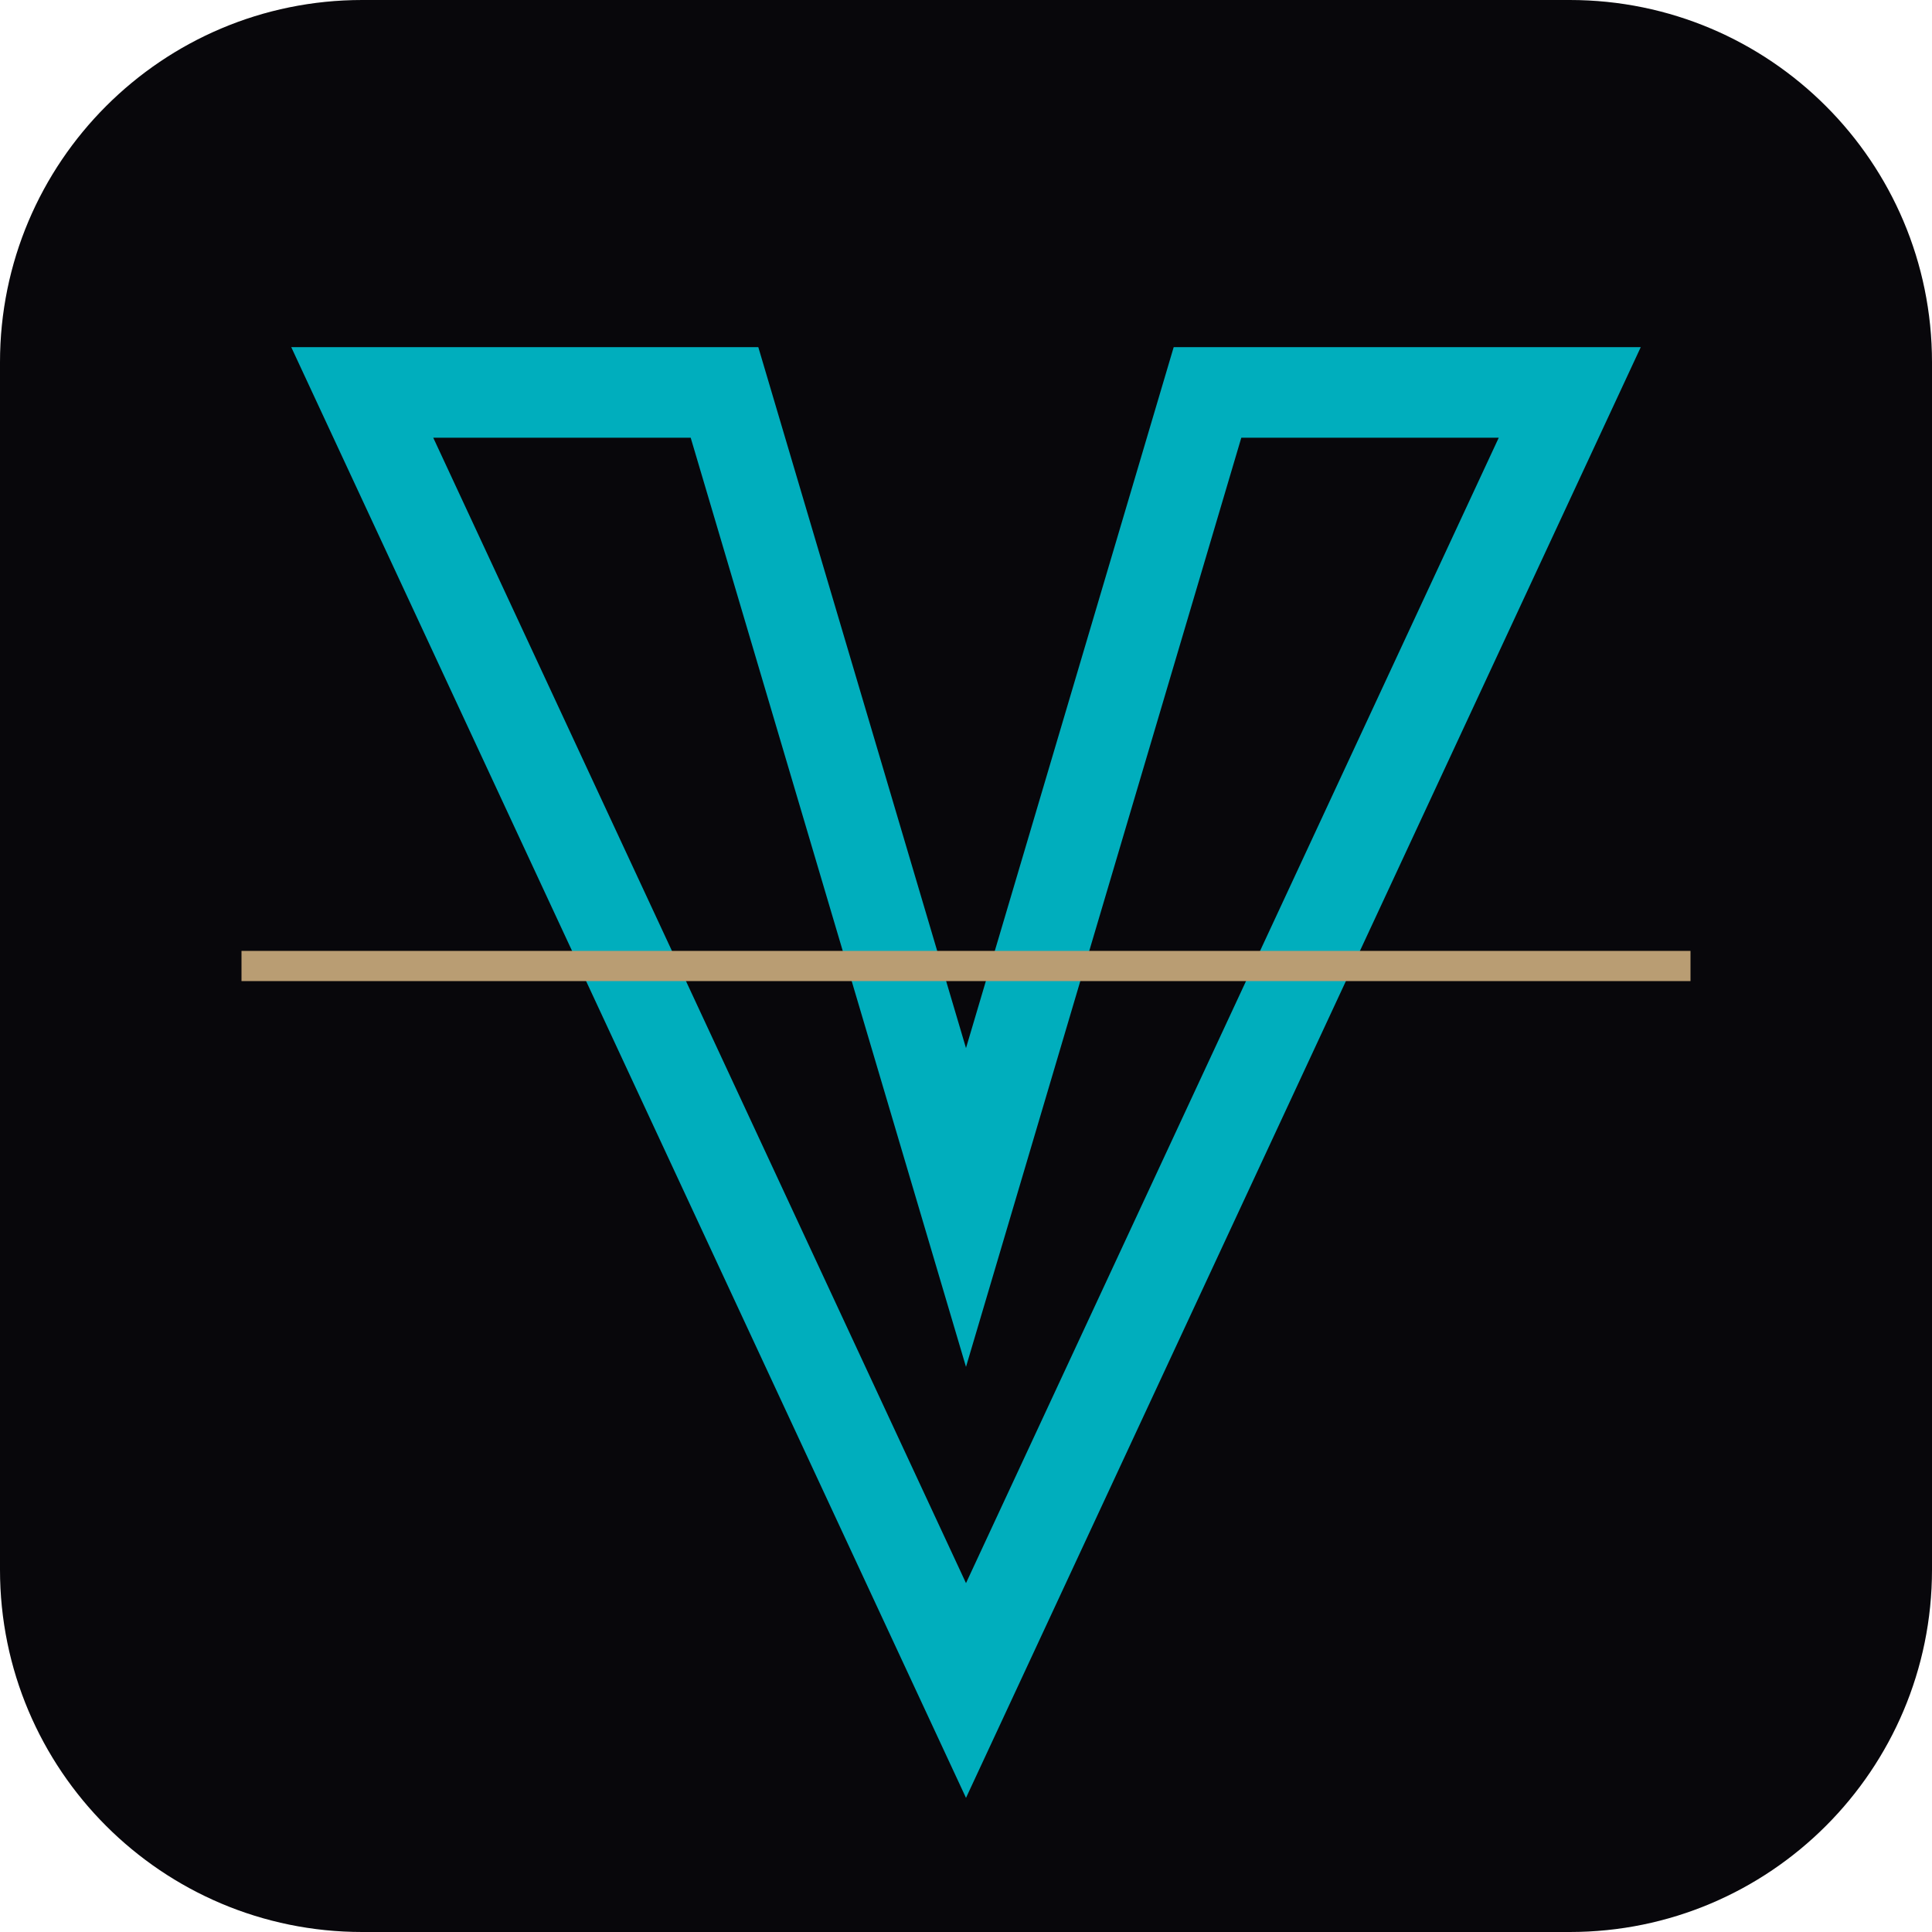
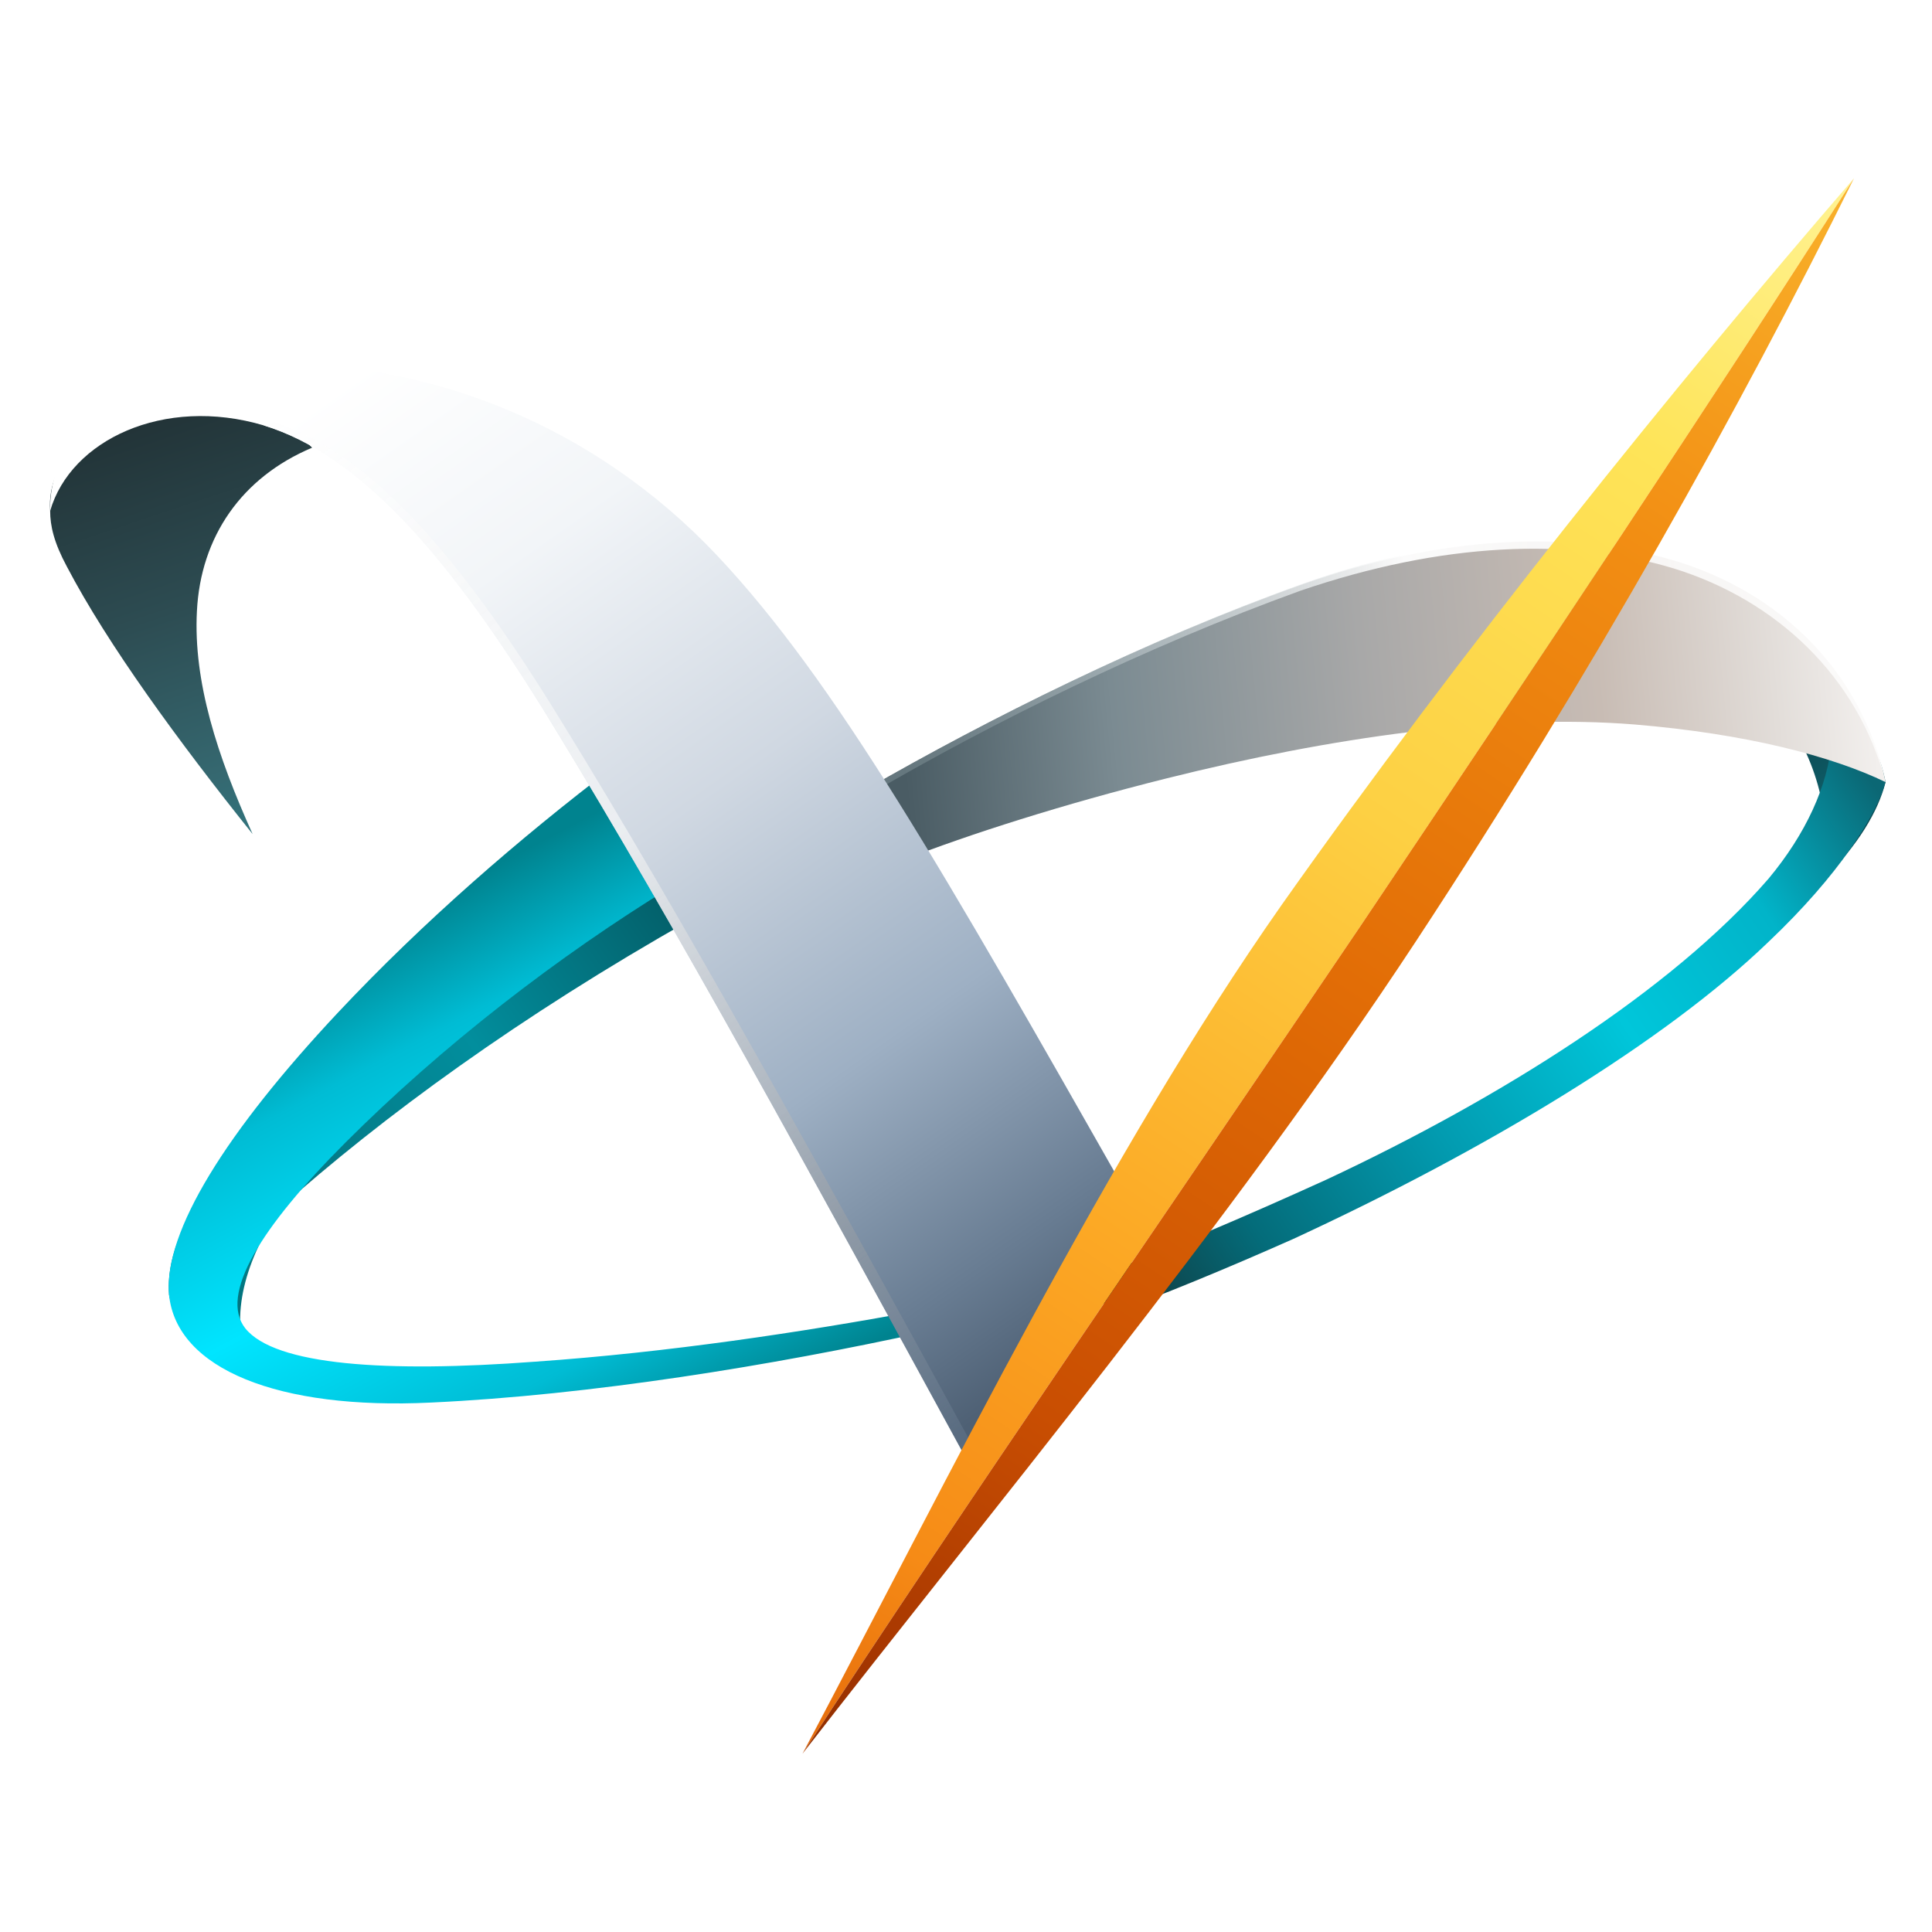
- <svg xmlns="http://www.w3.org/2000/svg" viewBox="0 0 64 64">
-   <rect width="64" height="64" rx="12" fill="#08070B" />
-   <path d="M12 13h12l8 27 8-27h12L32 56Z" fill="none" stroke="#00AEBD" stroke-width="3" />
-   <path d="M8 32h48" stroke="#B99D73" />
+ <svg xmlns="http://www.w3.org/2000/svg" viewBox="236 -3 1040 1040" width="100%" height="100%" fill="none">
+   <defs>
+     <linearGradient id="vp-brand-ul-curl" x1="295" y1="228" x2="368" y2="446" gradientUnits="userSpaceOnUse">
+       <stop offset="0%" stop-color="#223337" />
+       <stop offset="45%" stop-color="#2D4C52" />
+       <stop offset="85%" stop-color="#356870" />
+       <stop offset="100%" stop-color="#31737C" />
+     </linearGradient>
+     <linearGradient id="vp-brand-ur-arch" x1="725" y1="435" x2="1245" y2="385" gradientUnits="userSpaceOnUse">
+       <stop offset="0%" stop-color="#4A5C64" />
+       <stop offset="22%" stop-color="#7B8B92" />
+       <stop offset="48%" stop-color="#A8A8A8" />
+       <stop offset="72%" stop-color="#C8BCB4" />
+       <stop offset="90%" stop-color="#E2DDD9" />
+       <stop offset="100%" stop-color="#F2EFED" />
+     </linearGradient>
+     <linearGradient id="vp-brand-ur-rim" x1="750" y1="395" x2="1240" y2="380" gradientUnits="userSpaceOnUse">
+       <stop offset="0%" stop-color="#8FA0A6" stop-opacity="0.4" />
+       <stop offset="50%" stop-color="#FFFFFF" stop-opacity="0.95" />
+       <stop offset="100%" stop-color="#FFFFFF" stop-opacity="0.75" />
+     </linearGradient>
+     <linearGradient id="vp-brand-right-pocket" x1="1205" y1="365" x2="1250" y2="445" gradientUnits="userSpaceOnUse">
+       <stop offset="0%" stop-color="#0A3E46" />
+       <stop offset="60%" stop-color="#0E5A64" />
+       <stop offset="100%" stop-color="#08424B" />
+     </linearGradient>
+     <linearGradient id="vp-brand-lr-cyan" x1="1245" y1="420" x2="845" y2="690" gradientUnits="userSpaceOnUse">
+       <stop offset="0%" stop-color="#0B6774" />
+       <stop offset="18%" stop-color="#01B4C9" />
+       <stop offset="38%" stop-color="#00C6DA" />
+       <stop offset="62%" stop-color="#029BB0" />
+       <stop offset="85%" stop-color="#046C7A" />
+       <stop offset="100%" stop-color="#0F4046" />
+     </linearGradient>
+     <linearGradient id="vp-brand-left-pocket" x1="330" y1="715" x2="385" y2="625" gradientUnits="userSpaceOnUse">
+       <stop offset="0%" stop-color="#016873" />
+       <stop offset="55%" stop-color="#037C86" />
+       <stop offset="100%" stop-color="#06535B" />
+     </linearGradient>
+     <linearGradient id="vp-brand-cyan-bevel" x1="380" y1="635" x2="600" y2="480" gradientUnits="userSpaceOnUse">
+       <stop offset="0%" stop-color="#047480" />
+       <stop offset="50%" stop-color="#028E9D" />
+       <stop offset="100%" stop-color="#035E68" />
+     </linearGradient>
+     <linearGradient id="vp-brand-ul-cyan-loop" x1="715" y1="715" x2="565" y2="430" gradientUnits="userSpaceOnUse">
+       <stop offset="0%" stop-color="#00838F" />
+       <stop offset="20%" stop-color="#00BCD4" />
+       <stop offset="50%" stop-color="#00E5FF" />
+       <stop offset="80%" stop-color="#00BCD4" />
+       <stop offset="100%" stop-color="#00838F" />
+     </linearGradient>
+     <linearGradient id="vp-brand-main-v" x1="410" y1="210" x2="785" y2="745" gradientUnits="userSpaceOnUse">
+       <stop offset="0%" stop-color="#FFFFFF" />
+       <stop offset="20%" stop-color="#F2F5F8" />
+       <stop offset="45%" stop-color="#D0D8E2" />
+       <stop offset="70%" stop-color="#9EB0C4" />
+       <stop offset="90%" stop-color="#687C92" />
+       <stop offset="100%" stop-color="#4E6074" />
+     </linearGradient>
+     <linearGradient id="vp-brand-main-v-rim" x1="360" y1="220" x2="755" y2="775" gradientUnits="userSpaceOnUse">
+       <stop offset="0%" stop-color="#FFFFFF" stop-opacity="0.95" />
+       <stop offset="45%" stop-color="#F0F2F4" stop-opacity="0.8" />
+       <stop offset="80%" stop-color="#9BA0A6" stop-opacity="0.6" />
+       <stop offset="100%" stop-color="#687C92" stop-opacity="0.4" />
+     </linearGradient>
+     <linearGradient id="vp-brand-gold-left" x1="1234" y1="93" x2="668" y2="941" gradientUnits="userSpaceOnUse">
+       <stop offset="0%" stop-color="#FFF394" />
+       <stop offset="18%" stop-color="#FEE458" />
+       <stop offset="42%" stop-color="#FDD043" />
+       <stop offset="68%" stop-color="#FCA925" />
+       <stop offset="88%" stop-color="#F68B16" />
+       <stop offset="100%" stop-color="#E56A0A" />
+     </linearGradient>
+     <linearGradient id="vp-brand-gold-right" x1="1234" y1="93" x2="668" y2="941" gradientUnits="userSpaceOnUse">
+       <stop offset="0%" stop-color="#F9B22B" />
+       <stop offset="22%" stop-color="#F28E13" />
+       <stop offset="50%" stop-color="#E26D06" />
+       <stop offset="78%" stop-color="#C94E02" />
+       <stop offset="93%" stop-color="#A83801" />
+       <stop offset="100%" stop-color="#8C2B00" />
+     </linearGradient>
+   </defs>
+   <path d="M 263 272 C 261 244, 286 220, 332 218 C 365 217, 392 225, 404 238 C 366 254, 344 286, 342 326 C 340 364, 353 404, 372 446 C 332 396, 294 344, 272 302 C 265 289, 263 280, 263 272 Z" fill="url(#vp-brand-ul-curl)" />
+   <path d="M 1204 352 C 1228 368, 1246 392, 1251 418 C 1247 434, 1236 452, 1218 470 C 1222 442, 1216 408, 1196 382 Z" fill="url(#vp-brand-right-pocket)" />
+   <path d="M 1222 396 C 1240 404, 1249 411, 1251 418 C 1246 436, 1226 468, 1188 504 C 1132 558, 1036 616, 932 664 C 896 680, 862 694, 832 705 L 826 684 C 864 670, 906 652, 950 632 C 1044 588, 1136 530, 1188 470 C 1208 446, 1220 420, 1222 396 Z" fill="url(#vp-brand-lr-cyan)" />
+   <path d="M 702 422 C 768 384, 852 342, 936 312 C 1012 285, 1082 282, 1138 299 C 1194 316, 1238 358, 1251 418 C 1222 404, 1176 392, 1116 387 C 1042 381, 952 394, 864 416 C 808 430, 758 446, 722 460 Z" fill="url(#vp-brand-ur-arch)" />
+   <path d="M 704 421 C 770 383, 854 341, 938 311 C 1014 284, 1084 281, 1140 298 C 1195 315, 1238 357, 1251 418 C 1236 361, 1192 320, 1137 303 C 1081 286, 1012 289, 936 315 C 853 345, 770 386, 705 424 Z" fill="url(#vp-brand-ur-rim)" />
+   <path d="M 327 694 C 325 668, 342 636, 376 608 L 398 632 C 374 662, 362 692, 366 718 C 344 714, 329 706, 327 694 Z" fill="url(#vp-brand-left-pocket)" />
+   <path d="M 374 624 C 418 566, 488 500, 588 424 L 608 492 C 516 544, 442 598, 386 648 Z" fill="url(#vp-brand-cyan-bevel)" />
+   <path d="M 728 703 L 734 714 C 652 732, 554 748, 468 752 C 386 756, 331 734, 327 694 C 324 660, 358 606, 418 542 C 464 493, 516 448, 566 410 L 598 474 C 536 512, 474 560, 422 612 C 376 658, 354 694, 368 712 C 384 732, 444 736, 524 730 C 596 725, 668 714, 728 703 Z" fill="url(#vp-brand-ul-cyan-loop)" />
+   <path d="M 263 272 C 262 230, 304 194, 384 193 C 468 192, 556 226, 622 296 C 686 364, 744 466, 844 642 L 756 782 C 672 628, 600 496, 534 388 C 478 296, 430 242, 378 226 C 324 210, 274 234, 263 272 Z" fill="url(#vp-brand-main-v)" />
+   <path d="M 378 226 C 430 242, 478 296, 534 388 C 600 496, 672 628, 756 782 L 760 776 C 676 623, 604 492, 538 385 C 481 292, 433 239, 380 223 Z" fill="url(#vp-brand-main-v-rim)" />
+   <path d="M 1234 93 C 1138 204, 1022 348, 926 484 C 832 618, 748 790, 668 941 C 756 806, 868 644, 968 496 C 1066 350, 1158 212, 1234 93 Z" fill="url(#vp-brand-gold-left)" />
+   <path d="M 1234 93 C 1158 212, 1066 350, 968 496 C 868 644, 756 806, 668 941 C 768 812, 898 656, 998 504 C 1094 358, 1172 218, 1234 93 Z" fill="url(#vp-brand-gold-right)" />
</svg>
